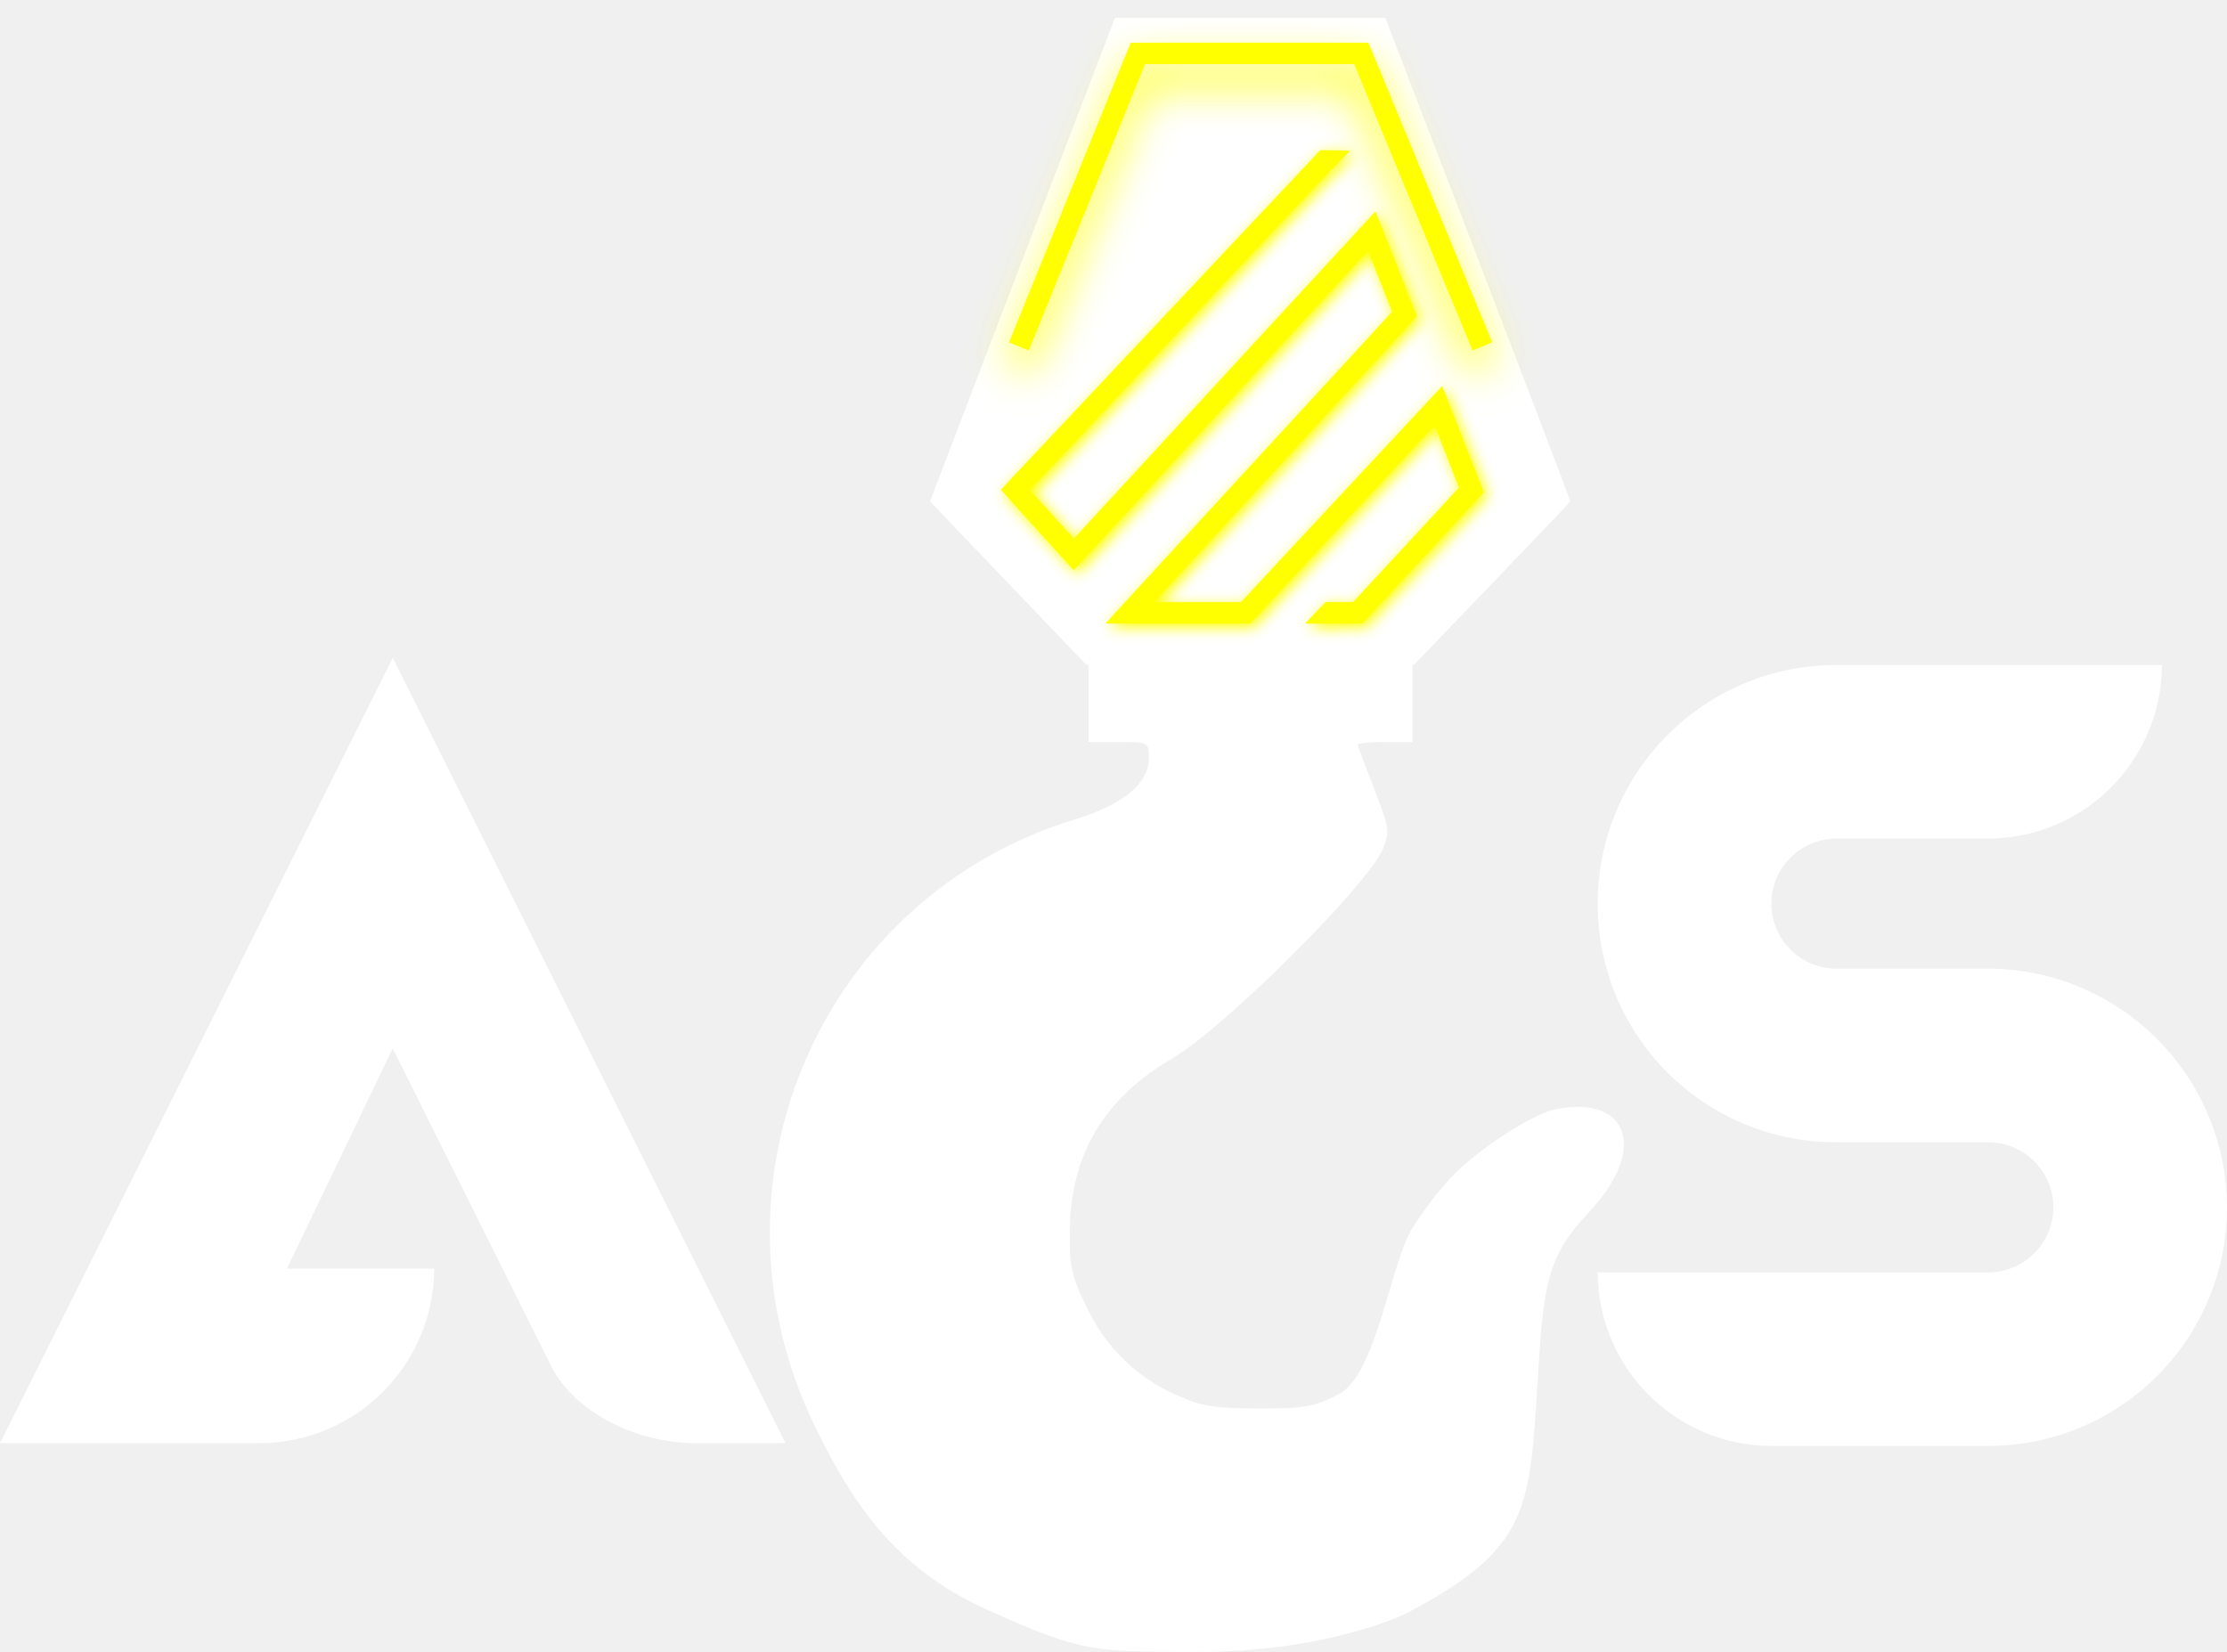
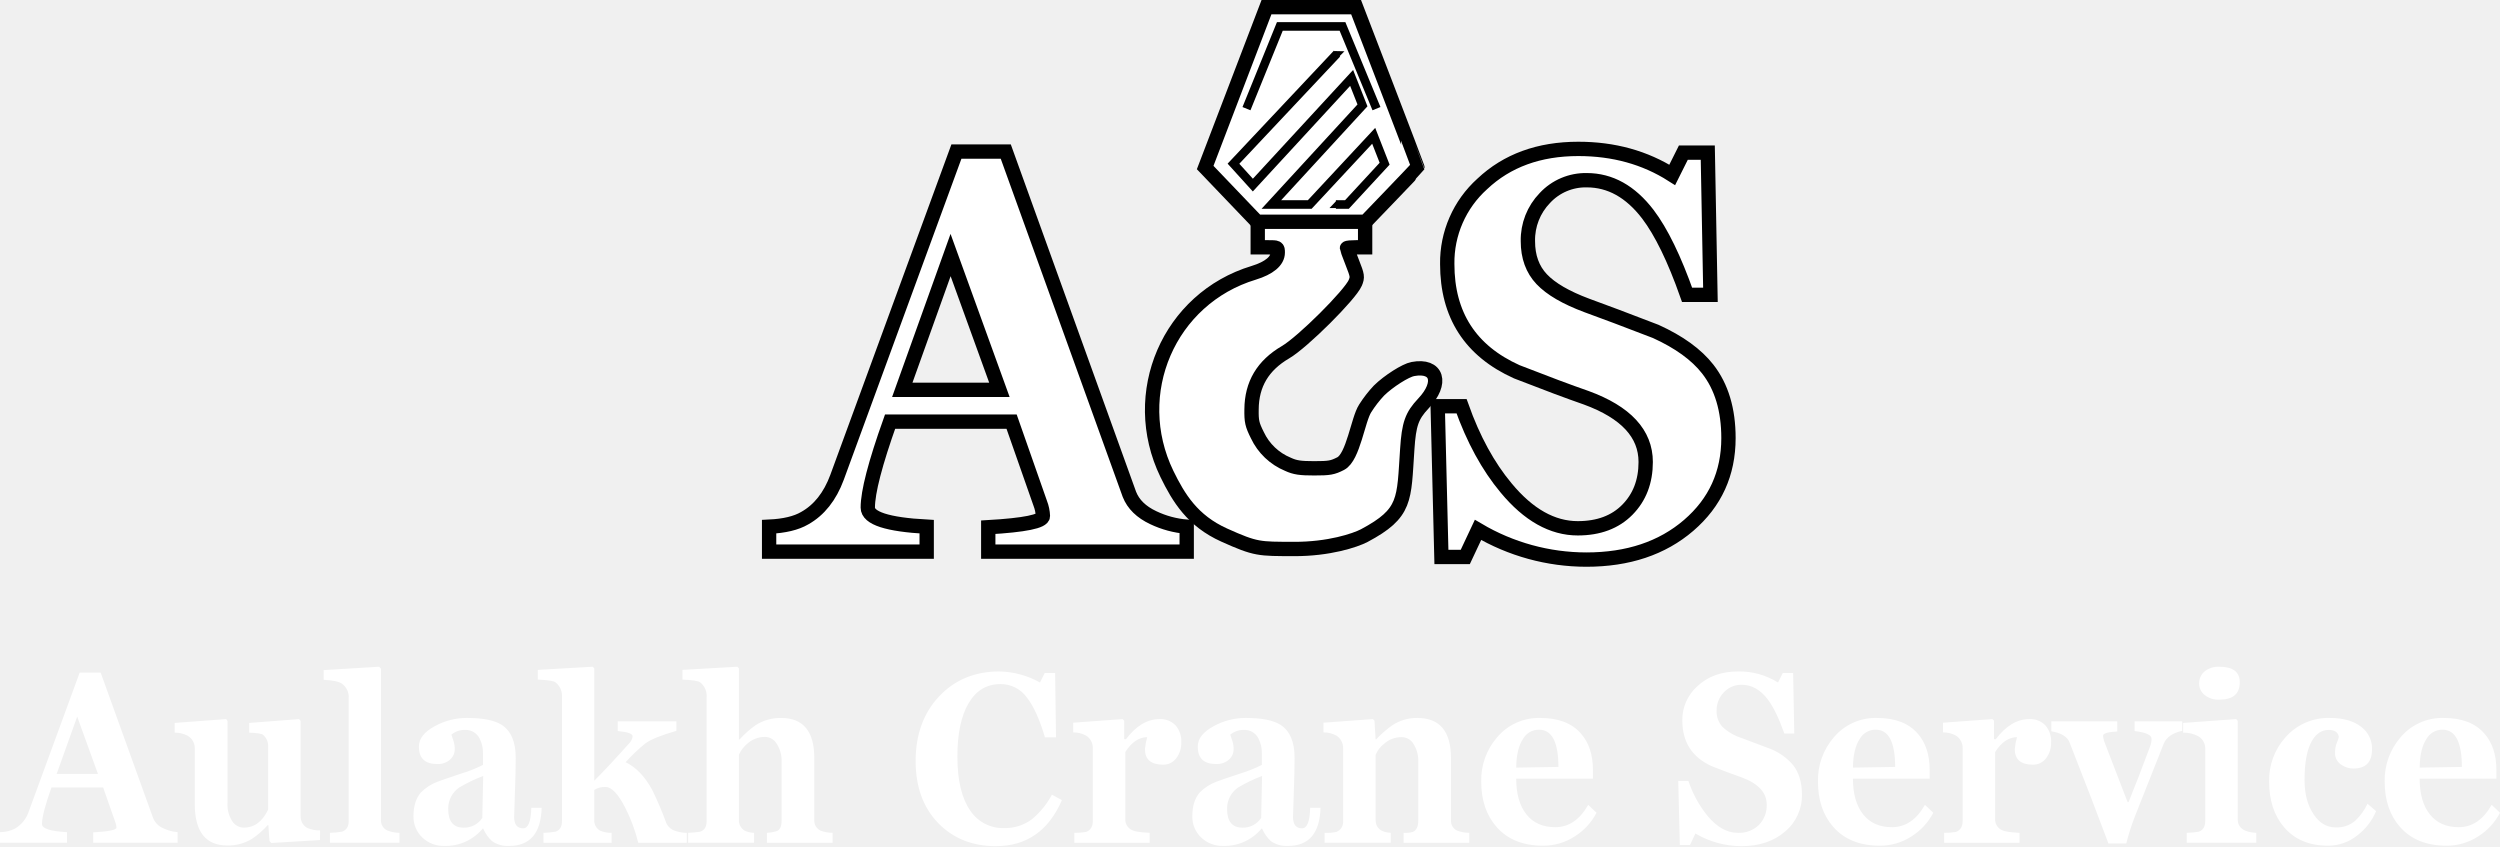
- <svg xmlns="http://www.w3.org/2000/svg" width="313.036" height="232.253" viewBox="0 0 313.036 232.253">
-   <defs>
-     <filter id="a" x="132.832" y="0" width="85.921" height="61.279" filterUnits="userSpaceOnUse">
-       <feOffset dy="3" input="SourceAlpha" />
-       <feGaussianBlur stdDeviation="3" result="b" />
-       <feFlood flood-color="#ff0" />
-       <feComposite operator="in" in2="b" />
-       <feComposite in="SourceGraphic" />
-     </filter>
-     <filter id="c" x="138.18" y="18.905" width="73.875" height="72.27" filterUnits="userSpaceOnUse">
-       <feOffset dx="0.5" dy="0.5" input="SourceAlpha" />
-       <feGaussianBlur stdDeviation="1" result="d" />
-       <feFlood flood-color="#ff0" />
-       <feComposite operator="in" in2="d" />
-       <feComposite in="SourceGraphic" />
-     </filter>
-     <filter id="e" x="180.922" y="82.173" width="9.611" height="9.014" filterUnits="userSpaceOnUse">
-       <feOffset dx="0.5" dy="0.5" input="SourceAlpha" />
-       <feGaussianBlur stdDeviation="1" result="f" />
-       <feFlood flood-color="#ff0" />
-       <feComposite operator="in" in2="f" />
-       <feComposite in="SourceGraphic" />
-     </filter>
-     <filter id="g" x="182.598" y="16.569" width="10.688" height="10.688" filterUnits="userSpaceOnUse">
-       <feOffset dx="0.5" dy="0.5" input="SourceAlpha" />
-       <feGaussianBlur stdDeviation="1" result="h" />
-       <feFlood flood-color="#ff0" />
-       <feComposite operator="in" in2="h" />
-       <feComposite in="SourceGraphic" />
-     </filter>
-   </defs>
-   <g transform="translate(-3032.898 -132.5)">
-     <path d="M61.652-119.3H40.3a9.177,9.177,0,0,1-9.15-9.15,9.177,9.177,0,0,1,9.15-9.15H61.652a24.473,24.473,0,0,0,24.4-24.4H40.3A33.552,33.552,0,0,0,6.75-128.449,33.455,33.455,0,0,0,40.3-94.9H61.652a9.177,9.177,0,0,1,9.15,9.15,9.177,9.177,0,0,1-9.15,9.15H6.75a24.473,24.473,0,0,0,24.4,24.4h30.5A33.552,33.552,0,0,0,95.2-85.747,33.65,33.65,0,0,0,61.652-119.3Z" transform="translate(3250.73 388)" fill="#fff" />
-     <path d="M56.418-58.32,1.215,52.086h36.5A24.607,24.607,0,0,0,62.245,27.551h-20.7L56.418-3.424,78.806,41.505c3.373,6.287,11.807,10.581,20.241,10.581h12.574Z" transform="translate(3031.683 283.32)" fill="#fff" />
-     <path d="M328.3-467.486v13.43h4.245c4.168,0,4.245,0,4.245,2.238,0,3.55-3.628,6.56-10.188,8.567-35.966,10.883-53.332,51.171-36.815,85.285,4.94,10.111,10.783,19.849,24.312,25.933s14.706,5.839,29.544,5.9,25.949-3.659,29.808-5.666c17.983-9.57,16.785-15.164,18.252-36.621.695-10.728,1.93-14.2,6.869-19.45,8.258-8.721,5.866-16.517-4.476-14.587-3.087.54-10.342,5.171-14.356,9.107a49.875,49.875,0,0,0-5.866,7.564c-3.087,4.708-5.054,20.644-10.379,23.423-3.473,1.775-4.785,2.007-11.268,2.007-5.866,0-8.1-.309-11.114-1.7a24.75,24.75,0,0,1-12.966-12.349c-2.238-4.476-2.547-5.866-2.47-10.96.077-10.651,4.785-18.6,14.433-24.235,7.255-4.245,27.4-24.312,29.56-29.406,1-2.47.926-3.01-1.235-8.49-1.235-3.242-2.315-6.02-2.315-6.174,0-.232,1.775-.386,3.859-.386h3.859v-13.43Z" transform="translate(2857.606 690.888)" fill="#fff" />
-     <g transform="translate(3009.62 -430)">
-       <path d="M268.9-486.978l22,23h46s21.934-22.769,22-23c.066-.264-26-68-26-68h-38Z" transform="translate(-114.899 1119.978)" fill="#fff" />
-       <g transform="matrix(1, 0, 0, 1, 23.28, 562.5)" filter="url(#a)">
-         <path d="M4450.325,3601.559l16.721-41.206h31.4l17.027,41.206" transform="translate(-4307.1 -3552.85)" fill="none" stroke="#ff0" stroke-width="3" />
-       </g>
-       <g transform="translate(-1 -1)">
-         <g transform="matrix(1, 0, 0, 1, 24.28, 563.5)" filter="url(#c)">
-           <path d="M5136.4,3555.964h2.857l15.985-17.294-4.631-11.833-27.12,29.127H5107.21l38.634-42.023-4.6-11.655-41.887,45.451-8.217-9.068,42.651-45.354" transform="translate(-4948.42 -3469.79)" fill="none" stroke="#ff0" stroke-linecap="square" stroke-width="3" />
-         </g>
-         <g transform="matrix(1, 0, 0, 1, 24.28, 563.5)" filter="url(#e)">
-           <path d="M4978.21,3508.343h3.611v-3.014h-.726Z" transform="translate(-4794.79 -3420.66)" fill="#ff0" />
-         </g>
-         <g transform="matrix(1, 0, 0, 1, 24.28, 563.5)" filter="url(#g)">
-           <path d="M0,0H3.613V3.016H2.889Z" transform="translate(189.79 21.2) rotate(135)" fill="#ff0" />
+ <svg xmlns="http://www.w3.org/2000/svg" width="872.316" height="295.245" viewBox="0 0 872.316 295.245">
+   <g transform="translate(-9.874 -454.249)">
+     <g transform="translate(278.236 456.749)">
+       <path d="M109.561-69.869q0,18.515-13.886,30.457T59.941-27.471a74.432,74.432,0,0,1-37.77-10.368L17.728-28.4H9.4L8.1-80.978h8.332q6.11,17.219,15.552,28.513Q43.648-38.394,56.979-38.394q10.924,0,17.311-6.48t6.388-16.663q0-14.812-20.737-22.4-9.072-3.148-24.254-9.072Q11.433-103.937,11.433-130.6a36.914,36.914,0,0,1,12.22-27.957q12.96-12.22,33.512-12.22,18.515,0,32.771,9.072l3.888-7.776h8.517l.926,49.62H95.119Q88.454-138.744,81.419-148q-9.072-11.849-21.292-11.849a19.424,19.424,0,0,0-14.627,6.2,21.037,21.037,0,0,0-5.925,15.09q0,8.147,4.814,13.238t15.738,9.165q8.7,3.147,24.069,9.072,12.22,5.554,18.144,13.145Q109.561-84.681,109.561-69.869Z" transform="translate(225.186 220.231)" fill="#fff" stroke="#000" stroke-width="5" />
+       <path d="M140.311-30.049H71.066v-8.517q19.07-1.111,19.07-3.888A13.6,13.6,0,0,0,89.21-46.9l-10-28.513h-42.4q-7.776,21.847-7.776,29.994,0,5.554,20.551,6.665v8.7H-5.4v-8.7q7.961-.37,12.4-2.962Q14.6-45.971,18.3-55.969L59.957-169.65H77.176L120.315-50.045q2.037,5.184,8.332,8.146a33.329,33.329,0,0,0,11.664,3.148ZM74.954-86.519,57.921-133.546,41.072-86.519Z" transform="translate(5.4 220.032)" fill="#fff" stroke="#000" stroke-width="5" />
+       <g transform="translate(133.635)">
+         <path d="M320.367-467.486v11.051h3.493c3.43,0,3.493,0,3.493,1.842,0,2.922-2.985,5.4-8.383,7.05-29.6,8.955-43.886,42.108-30.295,70.179,4.065,8.32,8.873,16.333,20.006,21.34s12.1,4.805,24.311,4.853,21.353-3.011,24.529-4.662c14.8-7.875,13.812-12.478,15.019-30.134.572-8.828,1.588-11.686,5.652-16,6.8-7.177,4.827-13.591-3.684-12-2.54.445-8.511,4.255-11.813,7.494a41.039,41.039,0,0,0-4.827,6.224c-2.54,3.874-4.159,16.988-8.541,19.274-2.858,1.461-3.938,1.651-9.273,1.651-4.827,0-6.669-.254-9.146-1.4a20.367,20.367,0,0,1-10.67-10.162c-1.842-3.684-2.1-4.827-2.032-9.018.064-8.764,3.938-15.306,11.877-19.942,5.97-3.493,22.546-20.006,24.325-24.2.826-2.032.762-2.477-1.016-6.986-1.016-2.667-1.905-4.954-1.905-5.081,0-.191,1.461-.318,3.176-.318h3.176v-11.051Z" transform="translate(-283.507 540.23)" fill="#fff" stroke="#000" stroke-width="5" />
+         <g transform="translate(18.521 0)">
+           <path d="M268.9-499.022,287-480.1h37.852s18.049-18.736,18.1-18.926c.054-.217-21.395-55.956-21.395-55.956H290.295Z" transform="translate(-268.9 554.978)" fill="#fff" stroke="#000" stroke-width="5" />
+           <path d="M4450.325,3589.043l11.642-28.69h21.861l11.855,28.69" transform="translate(-4435.915 -3553.63)" fill="none" stroke="#000" stroke-width="3" />
+           <g transform="translate(9.874 13.634)">
+             <path d="M5128.38,3544.868h2.351l13.153-14.231-3.811-9.737-22.316,23.968h-13.394l31.791-34.58-3.783-9.591-34.468,37.4-6.761-7.462,35.1-37.321" transform="translate(-5091.144 -3489.648)" fill="none" stroke="#000" stroke-linecap="square" stroke-width="3" />
+             <path d="M4978.21,3507.809h2.972v-2.48h-.6Z" transform="translate(-4944.719 -3451.345)" />
+             <path d="M0,0H2.973V2.482h-.6Z" transform="translate(38.728 1.755) rotate(135)" />
+           </g>
        </g>
      </g>
    </g>
+     <path d="M61.064,31.785H31.612V28.163q8.111-.472,8.111-1.654a5.784,5.784,0,0,0-.394-1.89L35.077,12.491H17.043q-3.308,9.293-3.308,12.758,0,2.363,8.741,2.835v3.7H-.912v-3.7a11.627,11.627,0,0,0,5.276-1.26,10.959,10.959,0,0,0,4.8-6.064L26.887-27.592h7.324L52.559,23.28A6.543,6.543,0,0,0,56.1,26.745a14.176,14.176,0,0,0,4.961,1.339ZM33.266,7.766l-7.245-20-7.166,20Zm77.49,23.074-17.01,1.024-.63-.709-.394-5.513h-.236a28.541,28.541,0,0,1-5.513,4.8A15.758,15.758,0,0,1,78.39,32.73q-11.34,0-11.34-14.49V-1.29a4.966,4.966,0,0,0-2.6-4.331,9.7,9.7,0,0,0-4.41-1.024v-3.386L78-11.37l.473.63V17.846a10.684,10.684,0,0,0,1.654,6.418,4.869,4.869,0,0,0,4.016,2.244q5.513,0,8.505-6.3V-1.6a5.173,5.173,0,0,0-1.732-4.253q-.709-.63-4.883-.787v-3.386l17.4-1.339.551.63V22.493a4.54,4.54,0,0,0,2.284,4.1,10.278,10.278,0,0,0,4.489.866Zm27.72.945H114.221V28.32a30.649,30.649,0,0,0,4.174-.394q2.363-.788,2.363-3.7V-18.694a5.736,5.736,0,0,0-2.363-5.04q-1.575-1.1-6.379-1.339v-3.386l19.373-1.181.63.709V23.674a3.837,3.837,0,0,0,2.284,3.859,12.488,12.488,0,0,0,4.174.788Zm49.613-12.206q-.394,13.309-11.34,13.309a9.458,9.458,0,0,1-5.985-1.676,12.744,12.744,0,0,1-3.071-4.388h-.157a16.824,16.824,0,0,1-13.388,6.064,10.689,10.689,0,0,1-7.718-2.953,9.889,9.889,0,0,1-3.071-7.442q0-5.276,2.6-8.269a15.929,15.929,0,0,1,5.906-3.78q1.575-.63,8.505-2.914a45.7,45.7,0,0,0,7.245-2.914V.6a10.852,10.852,0,0,0-1.181-5.2,5.4,5.4,0,0,0-5.04-2.993,7.218,7.218,0,0,0-4.8,1.654q0,.079.709,2.126A9.156,9.156,0,0,1,157.77-.9a4.76,4.76,0,0,1-1.339,3.386A6.282,6.282,0,0,1,151.549,4.3q-6.3,0-6.3-6.093,0-4.116,5.591-7.123a22.9,22.9,0,0,1,11.183-2.849q8.269,0,12.049,2.367,4.961,3.156,4.961,11.521,0,4.814-.276,12.271t-.276,8.325q0,4.025,3.15,4.025,2.678,0,2.835-7.166Zm-20.4-11.1a51.8,51.8,0,0,0-8.348,4.016,8.849,8.849,0,0,0-3.859,7.481q0,6.536,5.355,6.536a7.536,7.536,0,0,0,6.536-3.386Zm71.033,23.31H221.794A57.706,57.706,0,0,0,217.226,19.5q-3.7-7.166-6.773-7.166a6.561,6.561,0,0,0-4.016,1.024V23.674a4.151,4.151,0,0,0,1.969,3.859,9.8,9.8,0,0,0,4.095.788v3.465H188.719V28.32a32.157,32.157,0,0,0,4.174-.394q2.284-.709,2.284-3.7V-19.009a5.983,5.983,0,0,0-2.284-5.2q-.945-.709-6.143-.945v-3.386l19.136-1.1.551.551V10.129Q210.769,5.876,218.8-3.1a4.054,4.054,0,0,0,1.024-2.284q0-1.339-5.2-1.811v-3.386H235.1v3.308q-8.19,2.363-10.907,4.449a59.635,59.635,0,0,0-6.812,6.5q5.434,2.6,9.293,9.686a116.215,116.215,0,0,1,4.883,11.5,5.142,5.142,0,0,0,3.622,2.914,12.135,12.135,0,0,0,3.544.551Zm50.873,0H266.681V28.32a13.244,13.244,0,0,0,3.15-.512q1.969-.512,1.969-3.583V3.671a10.868,10.868,0,0,0-1.811-6.615,4.756,4.756,0,0,0-4.016-2.205,9.208,9.208,0,0,0-6.143,2.363,10.878,10.878,0,0,0-2.914,3.859v22.6a4.151,4.151,0,0,0,1.969,3.859,8.014,8.014,0,0,0,3.307.788v3.465h-23V28.32a32.158,32.158,0,0,0,4.174-.394q2.284-.709,2.284-3.7V-19.009a5.983,5.983,0,0,0-2.284-5.2q-.945-.709-6.143-.945v-3.386l19.136-1.1.551.551V-4.282h.236a35.335,35.335,0,0,1,5.67-5.014,16.018,16.018,0,0,1,8.82-2.467q11.576,0,11.576,13.965V23.817A3.875,3.875,0,0,0,285.5,27.6a12.207,12.207,0,0,0,4.1.71ZM369.608,16.9q-6.93,16.065-23.074,16.065-12.049,0-19.845-7.8-8.111-8.19-8.111-21.893,0-13.86,8.19-22.562t21.026-8.7a30.039,30.039,0,0,1,14.175,3.859l1.654-3.308h3.623l.315,22.444H363.7q-2.835-9.608-6.457-14.1a11.184,11.184,0,0,0-9.056-4.489q-7.166,0-11.1,6.615T333.147,1.7q0,12.521,4.568,18.979a13.684,13.684,0,0,0,11.813,5.985,15.566,15.566,0,0,0,9.608-3.071,29.109,29.109,0,0,0,7.009-8.584ZM411.267-3.26a8.662,8.662,0,0,1-1.772,5.575,5.541,5.541,0,0,1-4.528,2.222q-6.379,0-6.379-5.434a22.168,22.168,0,0,1,.788-4.174q-4.41.079-7.639,5.2v23.31a4.071,4.071,0,0,0,2.363,3.938q1.339.709,6.143.945v3.465h-26.3V28.32a21.453,21.453,0,0,0,4.1-.315q2.362-.866,2.362-3.859V-1.132a5.079,5.079,0,0,0-2.362-4.489,9.15,9.15,0,0,0-4.489-1.1V-10.11l17.246-1.26.551.551v6.458h.63q5.276-7.009,11.734-7.009a7.264,7.264,0,0,1,5.512,2.144A8.288,8.288,0,0,1,411.267-3.26Zm48.589,22.839q-.394,13.309-11.34,13.309a9.458,9.458,0,0,1-5.985-1.676,12.744,12.744,0,0,1-3.071-4.388H439.3a16.824,16.824,0,0,1-13.388,6.064,10.689,10.689,0,0,1-7.718-2.953,9.889,9.889,0,0,1-3.071-7.442q0-5.276,2.6-8.269a15.929,15.929,0,0,1,5.906-3.78q1.575-.63,8.505-2.914a45.7,45.7,0,0,0,7.245-2.914V.6A10.852,10.852,0,0,0,438.2-4.6a5.4,5.4,0,0,0-5.04-2.993,7.218,7.218,0,0,0-4.8,1.654q0,.079.709,2.126A9.156,9.156,0,0,1,429.537-.9,4.76,4.76,0,0,1,428.2,2.49,6.282,6.282,0,0,1,423.316,4.3q-6.3,0-6.3-6.093,0-4.116,5.591-7.123a22.9,22.9,0,0,1,11.182-2.849q8.269,0,12.049,2.367Q450.8-6.24,450.8,2.125q0,4.814-.276,12.271t-.276,8.325q0,4.025,3.15,4.025,2.678,0,2.835-7.166Zm-20.4-11.1a51.791,51.791,0,0,0-8.348,4.016,8.849,8.849,0,0,0-3.859,7.481q0,6.536,5.355,6.536a7.536,7.536,0,0,0,6.536-3.386Zm72.293,23.31H488.836V28.32a10.021,10.021,0,0,0,3.229-.315q1.89-.866,1.89-3.859V3.75a11.014,11.014,0,0,0-1.811-6.694,4.8,4.8,0,0,0-4.016-2.126,9.015,9.015,0,0,0-6.143,2.363,9.094,9.094,0,0,0-2.914,3.859v22.6q0,4.253,5.276,4.568v3.465H461.273V28.32a15.174,15.174,0,0,0,4.1-.315,3.738,3.738,0,0,0,2.362-3.859V-1.132a5.079,5.079,0,0,0-2.362-4.489,9.15,9.15,0,0,0-4.489-1.1V-10.11l17.246-1.26.551.551.394,6.536h.158a38.59,38.59,0,0,1,5.67-4.934,15.511,15.511,0,0,1,8.741-2.547q11.734,0,11.734,14.043V23.9a3.722,3.722,0,0,0,2.284,3.709,12.79,12.79,0,0,0,4.095.71Zm44.415-10.474a21.339,21.339,0,0,1-7.639,8.269A20.036,20.036,0,0,1,537.5,32.809q-10.474,0-16.222-6.547-5.355-6.075-5.355-15.857a22.757,22.757,0,0,1,5.513-15.383,19,19,0,0,1,15.12-6.785q9.45,0,14.175,5.453,4.174,4.743,4.174,12.727v3H528.132q0,7.954,3.544,12.443t10.08,4.489q7.088,0,11.5-7.8ZM542.858,5.325q0-12.994-6.773-12.994a6.321,6.321,0,0,0-5.591,3.229q-2.284,3.465-2.363,10Zm84.972,9.608a16.328,16.328,0,0,1-5.906,12.954q-5.906,5.079-15.2,5.079a31.659,31.659,0,0,1-16.065-4.41l-1.89,4.016h-3.544l-.551-22.365h3.544a39.116,39.116,0,0,0,6.615,12.128q4.961,5.985,10.631,5.985a9.87,9.87,0,0,0,7.363-2.756,9.669,9.669,0,0,0,2.717-7.088q0-6.3-8.82-9.529-3.859-1.339-10.316-3.859Q586.092.443,586.092-10.9a15.7,15.7,0,0,1,5.2-11.891q5.513-5.2,14.254-5.2a25.4,25.4,0,0,1,13.939,3.859l1.654-3.308h3.622l.394,21.105h-3.465q-2.835-8.033-5.827-11.97Q612-23.34,606.8-23.34a8.262,8.262,0,0,0-6.221,2.638,8.948,8.948,0,0,0-2.52,6.418,7.861,7.861,0,0,0,2.048,5.631,17.747,17.747,0,0,0,6.694,3.9Q610.5-3.416,617.041-.9A20.12,20.12,0,0,1,624.759,4.7Q627.83,8.633,627.83,14.933Zm45.833,6.379a21.338,21.338,0,0,1-7.639,8.269A20.035,20.035,0,0,1,655,32.809q-10.474,0-16.223-6.547-5.355-6.075-5.355-15.857a22.756,22.756,0,0,1,5.513-15.383,19,19,0,0,1,15.12-6.785q9.45,0,14.175,5.453Q672.4-1.567,672.4,6.417v3H645.627q0,7.954,3.544,12.443t10.08,4.489q7.087,0,11.5-7.8ZM660.354,5.325q0-12.994-6.772-12.994A6.321,6.321,0,0,0,647.99-4.44q-2.284,3.465-2.362,10ZM714.77-3.26A8.661,8.661,0,0,1,713,2.315a5.541,5.541,0,0,1-4.528,2.222q-6.379,0-6.379-5.434a22.167,22.167,0,0,1,.787-4.174q-4.41.079-7.639,5.2v23.31a4.071,4.071,0,0,0,2.363,3.938q1.339.709,6.143.945v3.465h-26.3V28.32a21.453,21.453,0,0,0,4.1-.315q2.363-.866,2.362-3.859V-1.132a5.079,5.079,0,0,0-2.362-4.489,9.15,9.15,0,0,0-4.489-1.1V-10.11L694.3-11.37l.551.551v6.458h.63q5.276-7.009,11.734-7.009a7.264,7.264,0,0,1,5.513,2.144A8.288,8.288,0,0,1,714.77-3.26Zm45.754-4.015q-5.04,1.1-6.458,4.489Q751,5.01,744.144,22.256a81.915,81.915,0,0,0-3.15,9.765h-6.221q-5.119-13.781-13.545-35.2-1.181-3.071-6.379-3.938v-3.465h23v3.544q-4.961.236-4.961,1.5a10.584,10.584,0,0,0,.394,1.89q.63,1.733,8.19,21.263h.315q3.229-7.875,7.56-19.53a7.344,7.344,0,0,0,.473-2.6q0-1.969-5.906-2.678v-3.386h16.616Zm20.081-16.931q0,6.064-7.166,6.064a7.654,7.654,0,0,1-5.079-1.614,5.07,5.07,0,0,1-1.929-4.056,5.231,5.231,0,0,1,1.929-4.213,7.654,7.654,0,0,1,5.079-1.614Q780.605-29.64,780.605-24.206Zm5.749,55.991H762.1V28.32a30.647,30.647,0,0,0,4.174-.394q2.284-.788,2.284-3.78V-.817a5.009,5.009,0,0,0-2.284-4.489,10.643,10.643,0,0,0-5.434-1.339v-3.386l18.506-1.339.551.63V23.6q0,4.41,6.458,4.725ZM828.17,20.76a20.74,20.74,0,0,1-6.615,8.505A16.173,16.173,0,0,1,811.4,32.809q-9.844,0-15.356-6.469-5.2-6.075-5.2-15.936a22.379,22.379,0,0,1,5.67-15.383,19.874,19.874,0,0,1,15.514-6.785q7.087,0,11.025,3.164a9.4,9.4,0,0,1,3.7,7.753q0,6.723-6.457,6.723a7.128,7.128,0,0,1-4.174-1.26A4.724,4.724,0,0,1,813.838.443a9.485,9.485,0,0,1,.669-3.662,8.866,8.866,0,0,0,.669-1.929q-.394-2.441-3.544-2.441-3.622,0-5.828,3.78-2.6,4.489-2.6,13.7,0,7.4,3.229,12.049,2.993,4.489,7.639,4.489a9.884,9.884,0,0,0,6.773-2.284,19.5,19.5,0,0,0,4.331-5.985Zm43.234.551a21.338,21.338,0,0,1-7.639,8.269,20.035,20.035,0,0,1-11.025,3.229q-10.474,0-16.223-6.547-5.355-6.075-5.355-15.857a22.756,22.756,0,0,1,5.513-15.383,19,19,0,0,1,15.12-6.785q9.45,0,14.175,5.453,4.174,4.743,4.174,12.727v3H843.369q0,7.954,3.544,12.443t10.08,4.489q7.088,0,11.5-7.8ZM858.1,5.325q0-12.994-6.772-12.994a6.321,6.321,0,0,0-5.591,3.229q-2.284,3.465-2.362,10Z" transform="translate(10.786 716.527)" fill="#fff" />
  </g>
</svg>
